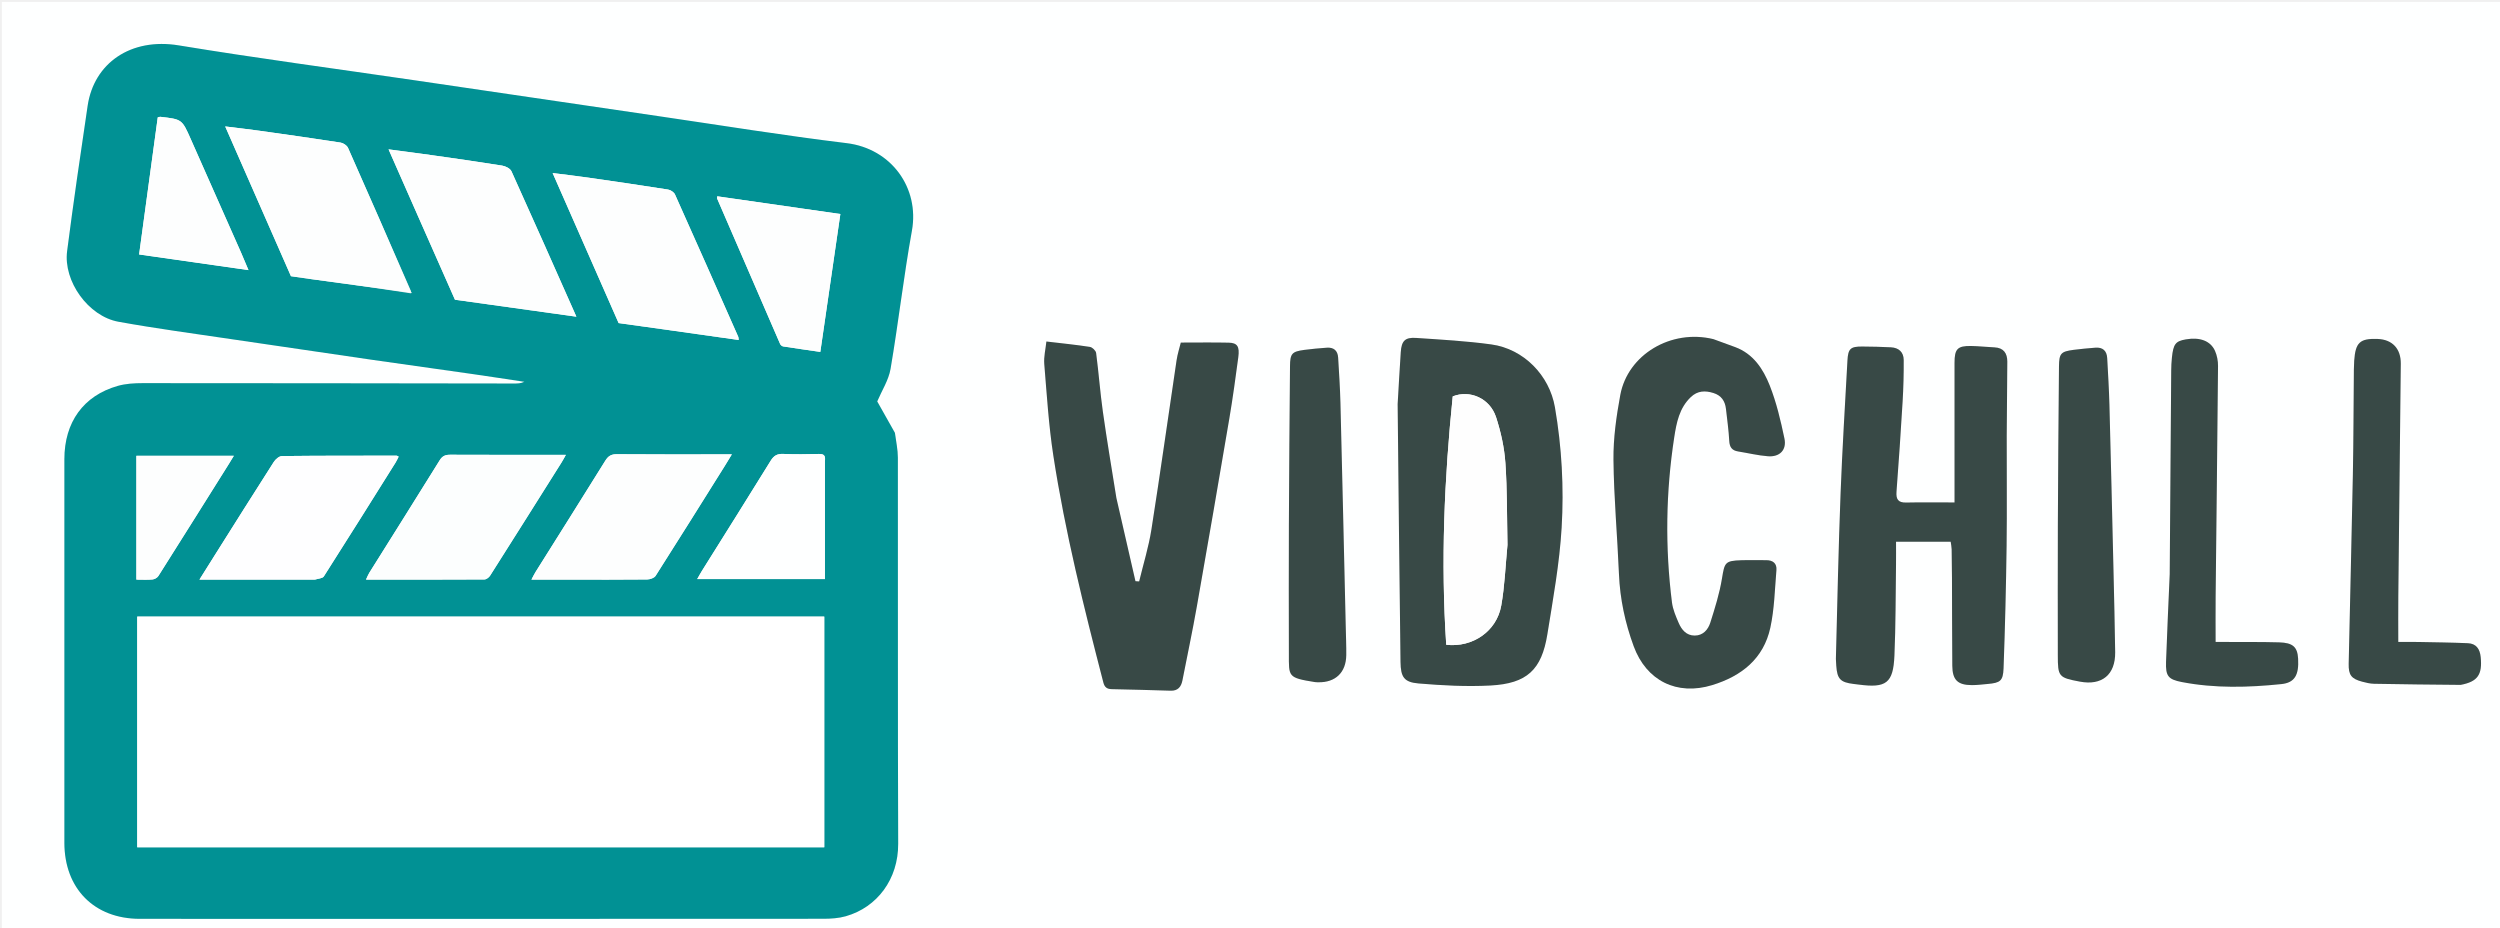
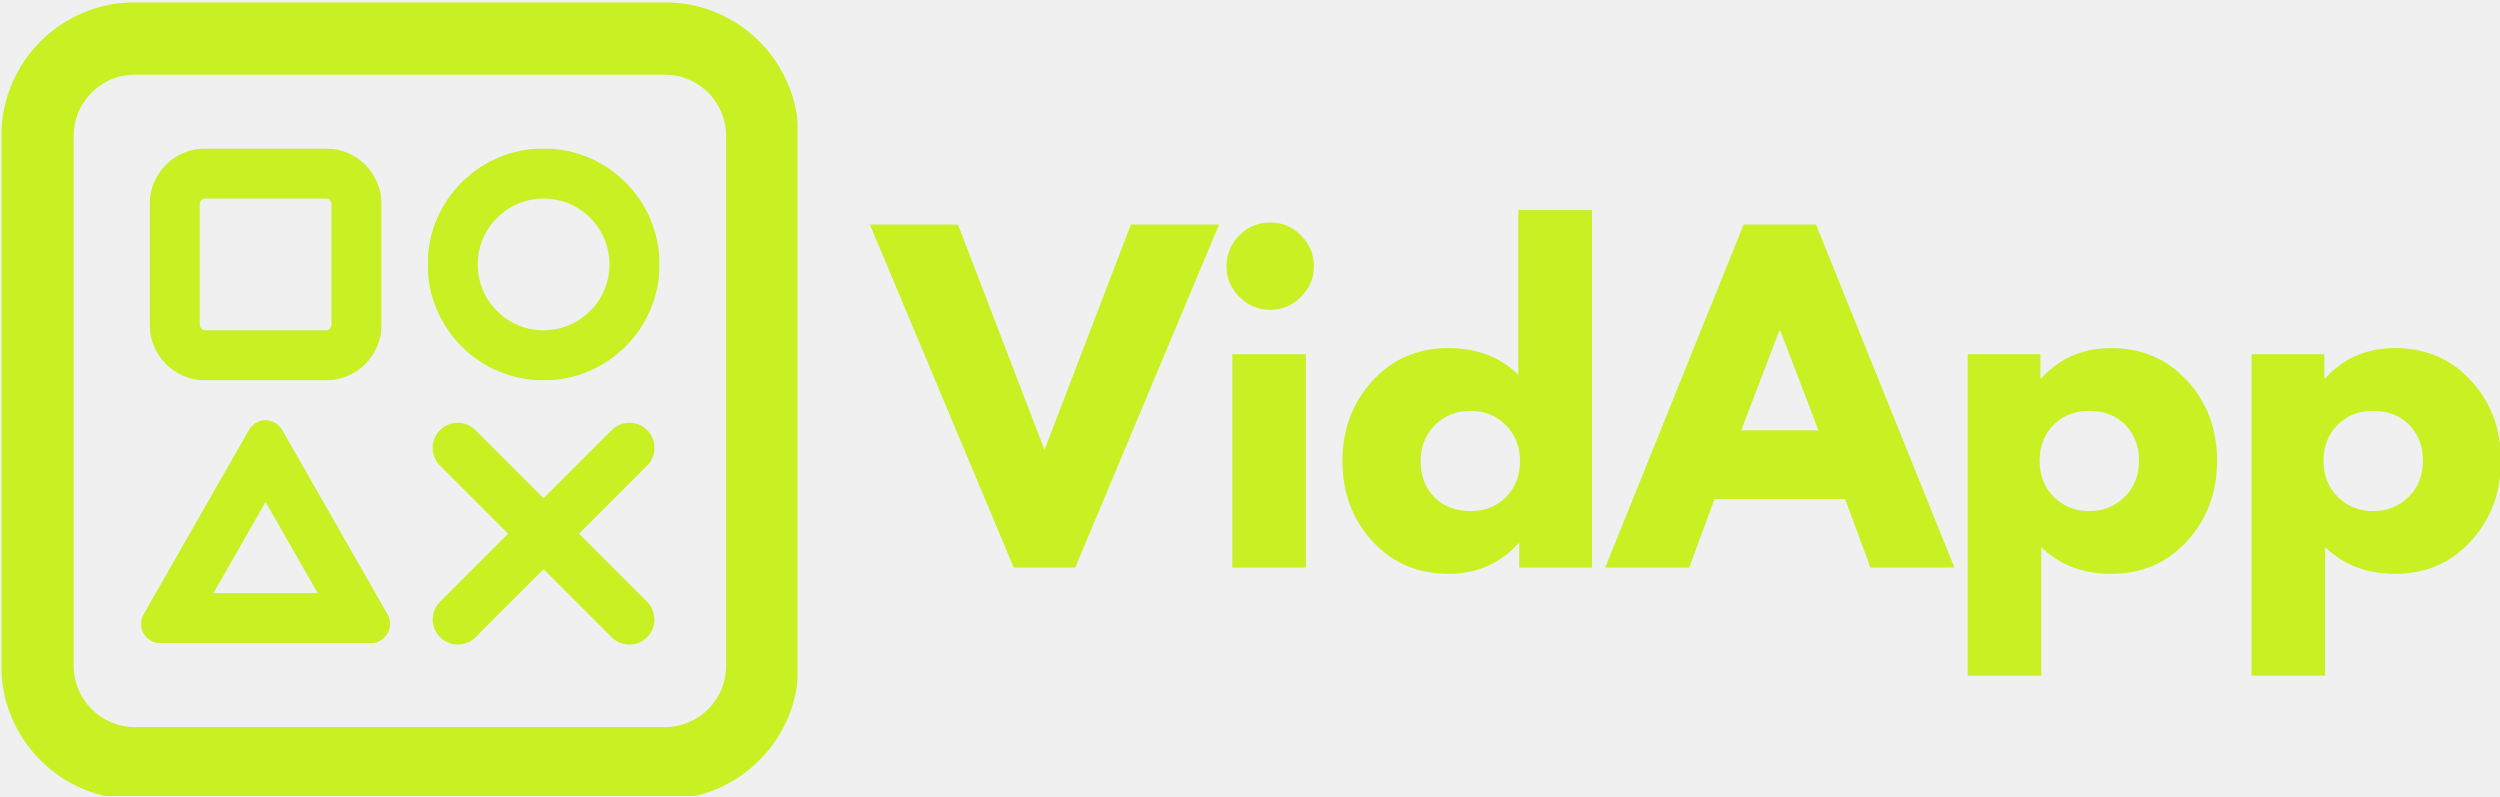
- <svg xmlns="http://www.w3.org/2000/svg" version="1.1" id="Layer_1" x="0px" y="0px" width="100%" viewBox="0 0 1437 533" enable-background="new 0 0 1437 533" xml:space="preserve">
-   <path fill="#FEFFFF" opacity="1" stroke="none" d=" M1096,534   C730.713,534 365.926,534 1.069,534   C1.069,356.402 1.069,178.804 1.069,1.103   C480,1.103 959,1.103 1437.978,1.103   C1437.978,178.741 1437.978,356.371 1437.978,534   C1324.137,534 1210.319,534 1096,534  M514.28,248.43   C510.79,242.289 507.3,236.149 504.228,230.743   C506.868,224.495 510.788,218.499 511.892,212.023   C516.395,185.616 519.425,158.953 524.171,132.595   C528.591,108.046 512.359,85.404 486.641,82.282   C450.465,77.891 414.467,72.031 378.4,66.746   C331.63,59.893 284.869,52.972 238.101,46.11   C192.978,39.489 147.753,33.498 102.761,26.087   C75.164,21.541 54.019,36.261 50.378,60.789   C46.249,88.612 42.173,116.449 38.578,144.344   C36.345,161.674 50.773,181.785 68.069,184.932   C89.67,188.861 111.465,191.736 133.19,194.971   C159.822,198.936 186.463,202.841 213.11,206.701   C232.647,209.53 252.204,212.219 271.745,215.021   C281.635,216.44 291.509,217.973 301.391,219.454   C299.374,220.45 297.421,220.453 295.467,220.45   C224.303,220.356 153.139,220.232 81.975,220.234   C77.195,220.235 72.223,220.52 67.668,221.821   C47.956,227.449 37.014,242.679 37.007,263.931   C36.985,337.428 36.984,410.925 37.006,484.423   C37.014,510.742 54.167,528.134 80.351,528.143   C211.346,528.19 342.341,528.178 473.337,528.105   C477.624,528.103 482.081,527.818 486.17,526.652   C504.231,521.505 516.352,505.309 516.275,485.031   C515.995,411.034 516.193,337.036 516.094,263.039   C516.087,258.425 515.074,253.813 514.28,248.43  M1055.351,379.225   C1055.396,380.389 1055.409,381.555 1055.489,382.717   C1056.011,390.278 1057.875,392.225 1065.433,393.137   C1066.424,393.256 1067.417,393.37 1068.406,393.501   C1084.185,395.583 1088.227,392.682 1088.913,376.89   C1089.672,359.431 1089.581,341.934 1089.832,324.453   C1089.893,320.172 1089.841,315.888 1089.841,311.393   C1100.613,311.393 1110.72,311.393 1121.254,311.393   C1121.448,312.843 1121.777,314.28 1121.807,315.723   C1121.924,321.218 1121.971,326.715 1121.994,332.212   C1122.062,349.039 1122.048,365.866 1122.185,382.692   C1122.252,390.852 1125.294,393.8 1133.474,393.804   C1136.46,393.805 1139.448,393.419 1142.431,393.154   C1149.703,392.507 1151.374,391.474 1151.645,384.113   C1152.509,360.662 1153.086,337.195 1153.394,313.73   C1153.672,292.591 1153.401,271.446 1153.464,250.304   C1153.506,236.149 1153.778,221.993 1153.798,207.838   C1153.805,203.085 1151.692,199.897 1146.411,199.662   C1141.925,199.463 1137.448,198.95 1132.961,198.874   C1125.141,198.743 1123.455,200.607 1123.463,208.586   C1123.484,229.23 1123.468,249.874 1123.467,270.518   C1123.467,276.61 1123.467,282.702 1123.467,288.81   C1113.289,288.81 1104.483,288.67 1095.684,288.866   C1091.003,288.971 1089.778,286.958 1090.113,282.565   C1091.428,265.311 1092.599,248.045 1093.625,230.771   C1094.096,222.824 1094.309,214.848 1094.249,206.888   C1094.216,202.426 1091.414,199.857 1086.922,199.63   C1081.439,199.353 1075.944,199.219 1070.453,199.187   C1063.663,199.147 1062.286,200.388 1061.912,207.237   C1060.524,232.651 1058.941,258.059 1057.969,283.49   C1056.762,315.081 1056.088,346.692 1055.351,379.225  M803.316,232.683   C803.869,281.95 804.378,331.219 805.016,380.485   C805.129,389.169 807.018,392.146 815.419,392.855   C829.128,394.012 842.996,394.764 856.709,394.031   C877.69,392.911 886.129,385.042 889.43,364.559   C892.711,344.207 896.422,323.794 897.633,303.271   C898.993,280.218 897.723,257.009 893.775,234.109   C890.596,215.669 875.774,200.522 857.19,197.973   C842.877,196.01 828.392,195.211 813.96,194.242   C807.627,193.817 805.611,195.929 805.165,202.343   C804.484,212.133 803.995,221.936 803.316,232.683  M641.609,285.853   C639.023,269.435 636.241,253.046 633.921,236.591   C632.344,225.403 631.525,214.11 630.053,202.905   C629.877,201.558 627.869,199.617 626.484,199.402   C618.465,198.159 610.379,197.35 601.465,196.294   C601.003,200.781 599.904,205.061 600.247,209.222   C601.696,226.794 602.78,244.452 605.451,261.855   C612.214,305.928 623.042,349.15 634.205,392.28   C634.909,395 636.255,396.07 639.023,396.123   C650.328,396.338 661.63,396.689 672.933,397.013   C677.046,397.131 678.936,394.796 679.661,391.092   C682.441,376.9 685.452,362.748 687.966,348.509   C694.326,312.492 700.537,276.448 706.65,240.388   C708.623,228.751 710.21,217.045 711.771,205.344   C712.595,199.171 711.23,197.082 706.301,196.97   C697.337,196.767 688.365,196.913 678.727,196.913   C678.027,199.79 676.84,203.426 676.284,207.156   C671.444,239.561 666.929,272.016 661.832,304.38   C660.248,314.442 657.177,324.269 654.787,334.204   C654.079,334.162 653.372,334.12 652.664,334.078   C649.043,318.279 645.422,302.481 641.609,285.853  M984.451,194.86   C960.594,188.997 935.631,203.77 931.333,227.087   C929.079,239.316 927.297,251.864 927.422,264.247   C927.644,286.175 929.668,308.08 930.578,330.01   C931.172,344.307 934.132,358.059 939.02,371.396   C946.354,391.408 963.953,400.001 984.176,393.798   C1001.076,388.614 1013.706,378.6 1017.586,360.805   C1019.935,350.029 1020.153,338.772 1021.088,327.711   C1021.415,323.839 1019.069,321.968 1015.197,321.992   C1010.37,322.022 1005.537,321.864 1000.715,322.027   C991.533,322.338 991.273,323.392 989.8,332.466   C988.404,341.067 985.748,349.505 983.109,357.845   C981.833,361.878 978.965,365.322 974.118,365.327   C969.325,365.332 966.581,361.984 964.883,358.025   C963.261,354.246 961.552,350.299 961.046,346.28   C957.051,314.572 957.496,282.877 962.364,251.288   C963.657,242.902 965.276,234.516 971.903,228.219   C975.786,224.531 980.122,224.41 984.887,225.899   C989.44,227.321 991.586,230.547 992.09,235.076   C992.771,241.195 993.648,247.306 993.974,253.445   C994.166,257.056 995.559,258.936 999.049,259.496   C1004.783,260.415 1010.474,261.815 1016.241,262.259   C1022.955,262.775 1027.079,258.655 1025.695,252.057   C1023.526,241.722 1021.088,231.288 1017.209,221.512   C1013.471,212.091 1007.819,203.398 997.4,199.52   C993.356,198.015 989.312,196.51 984.451,194.86  M1247.147,330.503   C1246.431,347.134 1245.612,363.761 1245.043,380.398   C1244.765,388.533 1246.182,390.512 1254.121,392.044   C1273.089,395.704 1292.233,395.187 1311.314,393.219   C1319.01,392.426 1321.486,388.001 1320.956,378.594   C1320.58,371.925 1317.994,369.451 1310.053,369.226   C1299.729,368.933 1289.392,369.054 1279.061,369   C1277.489,368.992 1275.916,368.999 1273.532,368.999   C1273.532,359.717 1273.456,351.236 1273.545,342.756   C1274.007,298.617 1274.545,254.479 1274.923,210.339   C1274.948,207.451 1274.354,204.334 1273.19,201.703   C1270.629,195.912 1264.466,193.682 1256.473,195.066   C1250.499,196.1 1249.226,197.709 1248.412,205.581   C1248.155,208.062 1248.033,210.566 1248.014,213.06   C1247.713,251.874 1247.438,290.688 1247.147,330.503  M1414.818,393.6   C1424.193,391.805 1426.919,387.81 1425.901,377.643   C1425.443,373.068 1423.335,369.925 1418.568,369.715   C1409.1,369.299 1399.618,369.196 1390.14,369.01   C1386.557,368.94 1382.971,368.999 1378.532,368.999   C1378.532,359.798 1378.457,351.329 1378.545,342.862   C1379.008,298.259 1379.545,253.656 1379.972,209.052   C1380.056,200.346 1375.014,195.141 1366.689,194.833   C1356.495,194.457 1353.932,196.821 1353.196,207.321   C1353.08,208.981 1353.023,210.647 1353.007,212.311   C1352.82,232.453 1352.815,252.598 1352.431,272.735   C1351.739,309 1350.796,345.259 1350.023,381.522   C1349.884,388.039 1351.563,390.17 1357.767,391.832   C1360.004,392.431 1362.329,392.991 1364.625,393.035   C1381.064,393.349 1397.506,393.525 1414.818,393.6  M773.532,359.676   C772.526,316.938 771.56,274.199 770.483,231.463   C770.266,222.826 769.675,214.197 769.166,205.569   C768.927,201.521 766.624,199.544 762.576,199.859   C758.27,200.194 753.957,200.537 749.681,201.122   C742.632,202.086 741.563,203.214 741.497,210.415   C741.219,240.767 740.979,271.12 740.854,301.474   C740.752,326.281 740.798,351.089 740.847,375.897   C740.873,388.98 740.114,389.543 755.754,392.056   C756.407,392.161 757.081,392.149 757.746,392.163   C767.606,392.362 773.708,386.547 773.832,376.605   C773.899,371.286 773.642,365.963 773.532,359.676  M1214.84,327.518   C1214.07,295.927 1213.346,264.335 1212.501,232.746   C1212.262,223.776 1211.717,214.812 1211.221,205.85   C1210.986,201.609 1208.653,199.49 1204.348,199.852   C1200.21,200.2 1196.066,200.536 1191.952,201.086   C1184.597,202.069 1183.573,203.088 1183.501,210.639   C1183.21,241.157 1182.979,271.675 1182.854,302.194   C1182.752,326.998 1182.829,351.804 1182.835,376.609   C1182.838,388.972 1183.278,389.492 1195.476,391.792   C1208.186,394.19 1215.948,387.87 1215.803,374.9   C1215.629,359.436 1215.173,343.975 1214.84,327.518  z" />
-   <path fill="#019194" opacity="1" stroke="none" d=" M514.405,248.815   C515.074,253.813 516.087,258.425 516.094,263.039   C516.193,337.036 515.995,411.034 516.275,485.031   C516.352,505.309 504.231,521.505 486.17,526.652   C482.081,527.818 477.624,528.103 473.337,528.105   C342.341,528.178 211.346,528.19 80.351,528.143   C54.167,528.134 37.014,510.742 37.006,484.423   C36.984,410.925 36.985,337.428 37.007,263.931   C37.014,242.679 47.956,227.449 67.668,221.821   C72.223,220.52 77.195,220.235 81.975,220.234   C153.139,220.232 224.303,220.356 295.467,220.45   C297.421,220.453 299.374,220.45 301.391,219.454   C291.509,217.973 281.635,216.44 271.745,215.021   C252.204,212.219 232.647,209.53 213.11,206.701   C186.463,202.841 159.822,198.936 133.19,194.971   C111.465,191.736 89.67,188.861 68.069,184.932   C50.773,181.785 36.345,161.674 38.578,144.344   C42.173,116.449 46.249,88.612 50.378,60.789   C54.019,36.261 75.164,21.541 102.761,26.087   C147.753,33.498 192.978,39.489 238.101,46.11   C284.869,52.972 331.63,59.893 378.4,66.746   C414.467,72.031 450.465,77.891 486.641,82.282   C512.359,85.404 528.591,108.046 524.171,132.595   C519.425,158.953 516.395,185.616 511.892,212.023   C510.788,218.499 506.868,224.495 504.228,230.743   C507.3,236.149 510.79,242.289 514.405,248.815  M235.945,168.573   C236.186,168.512 236.428,168.451 236.669,168.39   C236.477,168.23 236.285,168.07 236.161,167.161   C224.161,139.76 212.198,112.342 200.051,85.005   C199.424,83.594 197.328,82.198 195.736,81.951   C180.119,79.528 164.468,77.319 148.817,75.117   C142.63,74.247 136.419,73.548 129.443,72.675   C142.199,101.728 154.597,129.965 167.237,158.756   C170.447,159.221 174.726,159.874 179.015,160.458   C197.951,163.038 216.89,165.598 235.945,168.573  M256.5,487.024   C328.911,487.024 401.323,487.024 473.785,487.024   C473.785,441.951 473.785,398.088 473.785,354.424   C341.724,354.424 210.038,354.424 78.885,354.424   C78.885,398.947 78.885,443.046 78.885,487.026   C138.226,487.026 196.863,487.026 256.5,487.024  M240.248,124.217   C247.227,139.994 254.206,155.771 261.509,172.278   C283.835,175.399 307.251,178.672 331.297,182.033   C318.68,153.636 306.458,125.974 293.979,98.428   C293.256,96.83 290.564,95.503 288.604,95.186   C275.302,93.035 261.955,91.156 248.612,89.255   C240.458,88.093 232.287,87.049 223.338,85.847   C229.108,98.919 234.536,111.217 240.248,124.217  M380.262,189.143   C394.977,191.225 409.692,193.307 424.599,195.417   C424.472,194.343 424.51,193.987 424.385,193.704   C412.293,166.378 400.222,139.043 387.988,111.781   C387.404,110.479 385.481,109.195 384.013,108.963   C368.75,106.548 353.458,104.313 338.163,102.11   C331.578,101.161 324.965,100.402 317.656,99.465   C330.494,128.653 342.913,156.887 355.589,185.706   C362.942,186.736 371.163,187.887 380.262,189.143  M318.252,261.444   C298.434,261.444 278.616,261.49 258.798,261.392   C256.036,261.378 254.292,262.061 252.738,264.566   C239.322,286.201 225.741,307.735 212.233,329.313   C211.584,330.349 211.158,331.525 210.377,333.163   C233.537,333.163 255.998,333.195 278.458,333.067   C279.566,333.061 281.057,331.912 281.714,330.879   C295.451,309.243 309.097,287.55 322.748,265.859   C323.587,264.525 324.312,263.119 325.262,261.444   C322.811,261.444 320.985,261.444 318.252,261.444  M327.5,333.163   C342.331,333.163 357.163,333.23 371.992,333.071   C373.654,333.053 376.048,332.235 376.844,330.987   C390.268,309.923 403.493,288.733 416.756,267.567   C417.962,265.641 419.123,263.687 420.66,261.161   C418.662,261.161 417.387,261.161 416.111,261.161   C395.615,261.161 375.117,261.247 354.622,261.073   C351.348,261.045 349.611,262.101 347.92,264.826   C334.662,286.186 321.229,307.438 307.867,328.734   C307.111,329.939 306.504,331.237 305.466,333.163   C312.957,333.163 319.729,333.163 327.5,333.163  M181.214,333.161   C182.897,332.568 185.386,332.49 186.143,331.306   C200.021,309.567 213.696,287.698 227.396,265.845   C228.063,264.781 228.561,263.612 229.147,262.474   C228.536,262.175 228.262,261.924 227.988,261.925   C206.009,261.937 184.03,261.897 162.053,262.15   C160.451,262.168 158.354,263.994 157.363,265.541   C145.966,283.331 134.736,301.228 123.467,319.1   C120.663,323.547 117.878,328.006 114.644,333.161   C137.101,333.161 158.688,333.161 181.214,333.161  M460.744,119.819   C444.597,117.493 428.45,115.166 412.269,112.835   C412.193,113.732 412.115,113.925 412.173,114.06   C424.229,141.942 436.288,169.823 448.399,197.682   C448.671,198.308 449.476,199.016 450.121,199.118   C457.124,200.22 464.145,201.208 471.518,202.279   C475.395,175.594 479.184,149.525 483.035,123.022   C475.687,121.964 468.654,120.95 460.744,119.819  M474.16,264.64   C474.572,261.905 473.585,260.85 470.654,260.937   C463.83,261.14 456.988,261.187 450.169,260.923   C446.786,260.792 444.834,261.854 443.023,264.788   C429.999,285.889 416.771,306.866 403.621,327.89   C402.684,329.388 401.85,330.949 400.767,332.83   C425.482,332.83 449.659,332.83 474.16,332.83   C474.16,310.205 474.16,287.909 474.16,264.64  M138.474,145.035   C128.85,123.306 119.23,101.574 109.6,79.847   C104.599,68.563 104.59,68.565 92.145,67.144   C91.84,67.109 91.513,67.273 90.674,67.462   C87.145,93.425 83.592,119.564 79.961,146.271   C100.835,149.255 121.428,152.198 142.826,155.256   C141.245,151.488 140.036,148.605 138.474,145.035  M93.503,261.999   C88.414,261.999 83.325,261.999 78.392,261.999   C78.392,286.045 78.392,309.438 78.392,333.162   C81.755,333.162 84.751,333.354 87.702,333.068   C88.891,332.952 90.412,332.064 91.047,331.062   C104.574,309.699 117.996,288.269 131.435,266.85   C132.341,265.406 133.214,263.942 134.401,261.999   C120.465,261.999 107.484,261.999 93.503,261.999  z" />
-   <path fill="#384946" opacity="1" stroke="none" d=" M1055.268,378.759   C1056.088,346.692 1056.762,315.081 1057.969,283.49   C1058.941,258.059 1060.524,232.651 1061.912,207.237   C1062.286,200.388 1063.663,199.147 1070.453,199.187   C1075.944,199.219 1081.439,199.353 1086.922,199.63   C1091.414,199.857 1094.216,202.426 1094.249,206.888   C1094.309,214.848 1094.096,222.824 1093.625,230.771   C1092.599,248.045 1091.428,265.311 1090.113,282.565   C1089.778,286.958 1091.003,288.971 1095.684,288.866   C1104.483,288.67 1113.289,288.81 1123.467,288.81   C1123.467,282.702 1123.467,276.61 1123.467,270.518   C1123.468,249.874 1123.484,229.23 1123.463,208.586   C1123.455,200.607 1125.141,198.743 1132.961,198.874   C1137.448,198.95 1141.925,199.463 1146.411,199.662   C1151.692,199.897 1153.805,203.085 1153.798,207.838   C1153.778,221.993 1153.506,236.149 1153.464,250.304   C1153.401,271.446 1153.672,292.591 1153.394,313.73   C1153.086,337.195 1152.509,360.662 1151.645,384.113   C1151.374,391.474 1149.703,392.507 1142.431,393.154   C1139.448,393.419 1136.46,393.805 1133.474,393.804   C1125.294,393.8 1122.252,390.852 1122.185,382.692   C1122.048,365.866 1122.062,349.039 1121.994,332.212   C1121.971,326.715 1121.924,321.218 1121.807,315.723   C1121.777,314.28 1121.448,312.843 1121.254,311.393   C1110.72,311.393 1100.613,311.393 1089.841,311.393   C1089.841,315.888 1089.893,320.172 1089.832,324.453   C1089.581,341.934 1089.672,359.431 1088.913,376.89   C1088.227,392.682 1084.185,395.583 1068.406,393.501   C1067.417,393.37 1066.424,393.256 1065.433,393.137   C1057.875,392.225 1056.011,390.278 1055.489,382.717   C1055.409,381.555 1055.396,380.389 1055.268,378.759  z" />
-   <path fill="#384946" opacity="1" stroke="none" d=" M803.37,232.208   C803.995,221.936 804.484,212.133 805.165,202.343   C805.611,195.929 807.627,193.817 813.96,194.242   C828.392,195.211 842.877,196.01 857.19,197.973   C875.774,200.522 890.596,215.669 893.775,234.109   C897.723,257.009 898.993,280.218 897.633,303.271   C896.422,323.794 892.711,344.207 889.43,364.559   C886.129,385.042 877.69,392.911 856.709,394.031   C842.996,394.764 829.128,394.012 815.419,392.855   C807.018,392.146 805.129,389.169 805.016,380.485   C804.378,331.219 803.869,281.95 803.37,232.208  M866.498,312.947   C866.166,297.312 866.378,281.639 865.292,266.057   C864.677,257.221 862.702,248.285 859.958,239.843   C856.426,228.976 844.93,223.907 835.028,227.849   C830.177,275.316 828.124,322.941 831.29,370.617   C846.539,372.322 860.312,362.793 862.912,348.104   C864.906,336.84 865.344,325.301 866.498,312.947  z" />
-   <path fill="#384946" opacity="1" stroke="none" d=" M641.705,286.267   C645.422,302.481 649.043,318.279 652.664,334.078   C653.372,334.12 654.079,334.162 654.787,334.204   C657.177,324.269 660.248,314.442 661.832,304.38   C666.929,272.016 671.444,239.561 676.284,207.156   C676.84,203.426 678.027,199.79 678.727,196.913   C688.365,196.913 697.337,196.767 706.301,196.97   C711.23,197.082 712.595,199.171 711.771,205.344   C710.21,217.045 708.623,228.751 706.65,240.388   C700.537,276.448 694.326,312.492 687.966,348.509   C685.452,362.748 682.441,376.9 679.661,391.092   C678.936,394.796 677.046,397.131 672.933,397.013   C661.63,396.689 650.328,396.338 639.023,396.123   C636.255,396.07 634.909,395 634.205,392.28   C623.042,349.15 612.214,305.928 605.451,261.855   C602.78,244.452 601.696,226.794 600.247,209.222   C599.904,205.061 601.003,200.781 601.465,196.294   C610.379,197.35 618.465,198.159 626.484,199.402   C627.869,199.617 629.877,201.558 630.053,202.905   C631.525,214.11 632.344,225.403 633.921,236.591   C636.241,253.046 639.023,269.435 641.705,286.267  z" />
-   <path fill="#384946" opacity="1" stroke="none" d=" M984.859,194.933   C989.312,196.51 993.356,198.015 997.4,199.52   C1007.819,203.398 1013.471,212.091 1017.209,221.512   C1021.088,231.288 1023.526,241.722 1025.695,252.057   C1027.079,258.655 1022.955,262.775 1016.241,262.259   C1010.474,261.815 1004.783,260.415 999.049,259.496   C995.559,258.936 994.166,257.056 993.974,253.445   C993.648,247.306 992.771,241.195 992.09,235.076   C991.586,230.547 989.44,227.321 984.887,225.899   C980.122,224.41 975.786,224.531 971.903,228.219   C965.276,234.516 963.657,242.902 962.364,251.288   C957.496,282.877 957.051,314.572 961.046,346.28   C961.552,350.299 963.261,354.246 964.883,358.025   C966.581,361.984 969.325,365.332 974.118,365.327   C978.965,365.322 981.833,361.878 983.109,357.845   C985.748,349.505 988.404,341.067 989.8,332.466   C991.273,323.392 991.533,322.338 1000.715,322.027   C1005.537,321.864 1010.37,322.022 1015.197,321.992   C1019.069,321.968 1021.415,323.839 1021.088,327.711   C1020.153,338.772 1019.935,350.029 1017.586,360.805   C1013.706,378.6 1001.076,388.614 984.176,393.798   C963.953,400.001 946.354,391.408 939.02,371.396   C934.132,358.059 931.172,344.307 930.578,330.01   C929.668,308.08 927.644,286.175 927.422,264.247   C927.297,251.864 929.079,239.316 931.333,227.087   C935.631,203.77 960.594,188.997 984.859,194.933  z" />
-   <path fill="#384946" opacity="1" stroke="none" d=" M1247.152,330.002   C1247.438,290.688 1247.713,251.874 1248.014,213.06   C1248.033,210.566 1248.155,208.062 1248.412,205.581   C1249.226,197.709 1250.499,196.1 1256.473,195.066   C1264.466,193.682 1270.629,195.912 1273.19,201.703   C1274.354,204.334 1274.948,207.451 1274.923,210.339   C1274.545,254.479 1274.007,298.617 1273.545,342.756   C1273.456,351.236 1273.532,359.717 1273.532,368.999   C1275.916,368.999 1277.489,368.992 1279.061,369   C1289.392,369.054 1299.729,368.933 1310.053,369.226   C1317.994,369.451 1320.58,371.925 1320.956,378.594   C1321.486,388.001 1319.01,392.426 1311.314,393.219   C1292.233,395.187 1273.089,395.704 1254.121,392.044   C1246.182,390.512 1244.765,388.533 1245.043,380.398   C1245.612,363.761 1246.431,347.134 1247.152,330.002  z" />
-   <path fill="#384946" opacity="1" stroke="none" d=" M1414.383,393.672   C1397.506,393.525 1381.064,393.349 1364.625,393.035   C1362.329,392.991 1360.004,392.431 1357.767,391.832   C1351.563,390.17 1349.884,388.039 1350.023,381.522   C1350.796,345.259 1351.739,309 1352.431,272.735   C1352.815,252.598 1352.82,232.453 1353.007,212.311   C1353.023,210.647 1353.08,208.981 1353.196,207.321   C1353.932,196.821 1356.495,194.457 1366.689,194.833   C1375.014,195.141 1380.056,200.346 1379.972,209.052   C1379.545,253.656 1379.008,298.259 1378.545,342.862   C1378.457,351.329 1378.532,359.798 1378.532,368.999   C1382.971,368.999 1386.557,368.94 1390.14,369.01   C1399.618,369.196 1409.1,369.299 1418.568,369.715   C1423.335,369.925 1425.443,373.068 1425.901,377.643   C1426.919,387.81 1424.193,391.805 1414.383,393.672  z" />
-   <path fill="#384946" opacity="1" stroke="none" d=" M773.532,360.158   C773.642,365.963 773.899,371.286 773.832,376.605   C773.708,386.547 767.606,392.362 757.746,392.163   C757.081,392.149 756.407,392.161 755.754,392.056   C740.114,389.543 740.873,388.98 740.847,375.897   C740.798,351.089 740.752,326.281 740.854,301.474   C740.979,271.12 741.219,240.767 741.497,210.415   C741.563,203.214 742.632,202.086 749.681,201.122   C753.957,200.537 758.27,200.194 762.576,199.859   C766.624,199.544 768.927,201.521 769.166,205.569   C769.675,214.197 770.266,222.826 770.483,231.463   C771.56,274.199 772.526,316.938 773.532,360.158  z" />
-   <path fill="#384946" opacity="1" stroke="none" d=" M1214.84,328.016   C1215.173,343.975 1215.629,359.436 1215.803,374.9   C1215.948,387.87 1208.186,394.19 1195.476,391.792   C1183.278,389.492 1182.838,388.972 1182.835,376.609   C1182.829,351.804 1182.752,326.998 1182.854,302.194   C1182.979,271.675 1183.21,241.157 1183.501,210.639   C1183.573,203.088 1184.597,202.069 1191.952,201.086   C1196.066,200.536 1200.21,200.2 1204.348,199.852   C1208.653,199.49 1210.986,201.609 1211.221,205.85   C1211.717,214.812 1212.262,223.776 1212.501,232.746   C1213.346,264.335 1214.07,295.927 1214.84,328.016  z" />
-   <path fill="#FFFFFF" opacity="1" stroke="none" d=" M256,487.025   C196.863,487.026 138.226,487.026 78.885,487.026   C78.885,443.046 78.885,398.947 78.885,354.424   C210.038,354.424 341.724,354.424 473.785,354.424   C473.785,398.088 473.785,441.951 473.785,487.024   C401.323,487.024 328.911,487.024 256,487.025  z" />
-   <path fill="#FDFEFE" opacity="1" stroke="none" d=" M240.106,123.866   C234.536,111.217 229.108,98.919 223.338,85.847   C232.287,87.049 240.458,88.093 248.612,89.255   C261.955,91.156 275.302,93.035 288.604,95.186   C290.564,95.503 293.256,96.83 293.979,98.428   C306.458,125.974 318.68,153.636 331.297,182.033   C307.251,178.672 283.835,175.399 261.509,172.278   C254.206,155.771 247.227,139.994 240.106,123.866  z" />
-   <path fill="#FDFEFE" opacity="1" stroke="none" d=" M235.828,168.165   C216.89,165.598 197.951,163.038 179.015,160.458   C174.726,159.874 170.447,159.221 167.237,158.756   C154.597,129.965 142.199,101.728 129.443,72.675   C136.419,73.548 142.63,74.247 148.817,75.117   C164.468,77.319 180.119,79.528 195.736,81.951   C197.328,82.198 199.424,83.594 200.051,85.005   C212.198,112.342 224.161,139.76 236.061,167.6   C235.961,168.038 235.828,168.165 235.828,168.165  z" />
-   <path fill="#FDFEFE" opacity="1" stroke="none" d=" M379.823,189.091   C371.163,187.887 362.942,186.736 355.589,185.706   C342.913,156.887 330.494,128.653 317.656,99.465   C324.965,100.402 331.578,101.161 338.163,102.11   C353.458,104.313 368.75,106.548 384.013,108.963   C385.481,109.195 387.404,110.479 387.988,111.781   C400.222,139.043 412.293,166.378 424.385,193.704   C424.51,193.987 424.472,194.343 424.599,195.417   C409.692,193.307 394.977,191.225 379.823,189.091  z" />
-   <path fill="#FCFEFE" opacity="1" stroke="none" d=" M318.706,261.444   C320.985,261.444 322.811,261.444 325.262,261.444   C324.312,263.119 323.587,264.525 322.748,265.859   C309.097,287.55 295.451,309.243 281.714,330.879   C281.057,331.912 279.566,333.061 278.458,333.067   C255.998,333.195 233.537,333.163 210.377,333.163   C211.158,331.525 211.584,330.349 212.233,329.313   C225.741,307.735 239.322,286.201 252.738,264.566   C254.292,262.061 256.036,261.378 258.798,261.392   C278.616,261.49 298.434,261.444 318.706,261.444  z" />
-   <path fill="#FDFEFE" opacity="1" stroke="none" d=" M327,333.163   C319.729,333.163 312.957,333.163 305.466,333.163   C306.504,331.237 307.111,329.939 307.867,328.734   C321.229,307.438 334.662,286.186 347.92,264.826   C349.611,262.101 351.348,261.045 354.622,261.073   C375.117,261.247 395.615,261.161 416.111,261.161   C417.387,261.161 418.662,261.161 420.66,261.161   C419.123,263.687 417.962,265.641 416.756,267.567   C403.493,288.733 390.268,309.923 376.844,330.987   C376.048,332.235 373.654,333.053 371.992,333.071   C357.163,333.23 342.331,333.163 327,333.163  z" />
-   <path fill="#FEFEFF" opacity="1" stroke="none" d=" M180.744,333.161   C158.688,333.161 137.101,333.161 114.644,333.161   C117.878,328.006 120.663,323.547 123.467,319.1   C134.736,301.228 145.966,283.331 157.363,265.541   C158.354,263.994 160.451,262.168 162.053,262.15   C184.03,261.897 206.009,261.937 227.988,261.925   C228.262,261.924 228.536,262.175 229.147,262.474   C228.561,263.612 228.063,264.781 227.396,265.845   C213.696,287.698 200.021,309.567 186.143,331.306   C185.386,332.49 182.897,332.568 180.744,333.161  z" />
-   <path fill="#FDFEFE" opacity="1" stroke="none" d=" M461.183,119.878   C468.654,120.95 475.687,121.964 483.035,123.022   C479.184,149.525 475.395,175.594 471.518,202.279   C464.145,201.208 457.124,200.22 450.121,199.118   C449.476,199.016 448.671,198.308 448.399,197.682   C436.288,169.823 424.229,141.942 412.173,114.06   C412.115,113.925 412.193,113.732 412.269,112.835   C428.45,115.166 444.597,117.493 461.183,119.878  z" />
-   <path fill="#FEFFFF" opacity="1" stroke="none" d=" M474.16,265.126   C474.16,287.909 474.16,310.205 474.16,332.83   C449.659,332.83 425.482,332.83 400.767,332.83   C401.85,330.949 402.684,329.388 403.621,327.89   C416.771,306.866 429.999,285.889 443.023,264.788   C444.834,261.854 446.786,260.792 450.169,260.923   C456.988,261.187 463.83,261.14 470.654,260.937   C473.585,260.85 474.572,261.905 474.16,265.126  z" />
-   <path fill="#FDFEFE" opacity="1" stroke="none" d=" M138.65,145.379   C140.036,148.605 141.245,151.488 142.826,155.256   C121.428,152.198 100.835,149.255 79.961,146.271   C83.592,119.564 87.145,93.425 90.674,67.462   C91.513,67.273 91.84,67.109 92.145,67.144   C104.59,68.565 104.599,68.563 109.6,79.847   C119.23,101.574 128.85,123.306 138.65,145.379  z" />
-   <path fill="#FDFEFE" opacity="1" stroke="none" d=" M94.003,261.999   C107.484,261.999 120.465,261.999 134.401,261.999   C133.214,263.942 132.341,265.406 131.435,266.85   C117.996,288.269 104.574,309.699 91.047,331.062   C90.412,332.064 88.891,332.952 87.702,333.068   C84.751,333.354 81.755,333.162 78.392,333.162   C78.392,309.438 78.392,286.045 78.392,261.999   C83.325,261.999 88.414,261.999 94.003,261.999  z" />
-   <path fill="#FDFEFE" opacity="1" stroke="none" d=" M236.027,167.974   C236.285,168.07 236.477,168.23 236.669,168.39   C236.428,168.451 236.186,168.512 235.887,168.369   C235.828,168.165 235.961,168.038 236.027,167.974  z" />
-   <path fill="#FEFEFE" opacity="1" stroke="none" d=" M866.486,313.416   C865.344,325.301 864.906,336.84 862.912,348.104   C860.312,362.793 846.539,372.322 831.29,370.617   C828.124,322.941 830.177,275.316 835.028,227.849   C844.93,223.907 856.426,228.976 859.958,239.843   C862.702,248.285 864.677,257.221 865.292,266.057   C866.378,281.639 866.166,297.312 866.486,313.416  z" />
+ <svg xmlns="http://www.w3.org/2000/svg" width="449" height="143" viewBox="0 0 449 143" fill="none">
+   <g clip-path="url(#clip0_1_597)">
+     <path d="M182.068 101.932L156.234 40.327H172.047L187.588 80.807L203.109 40.327H218.943L193.109 101.932H182.068Z" fill="#C8F023" />
+     <path d="M222.598 42.265C224.14 40.723 225.978 39.952 228.119 39.952C230.254 39.952 232.098 40.723 233.64 42.265C235.192 43.807 235.973 45.656 235.973 47.807C235.973 49.947 235.192 51.786 233.64 53.327C232.098 54.869 230.254 55.64 228.119 55.64C225.978 55.64 224.14 54.869 222.598 53.327C221.056 51.786 220.286 49.947 220.286 47.807C220.286 45.656 221.056 43.807 222.598 42.265ZM221.327 63.619V101.932H234.536V63.619H221.327Z" fill="#C8F023" />
+     <path d="M246.478 97.202C242.894 93.286 241.103 88.494 241.103 82.827C241.103 77.15 242.894 72.343 246.478 68.411C250.071 64.484 254.629 62.515 260.144 62.515C265.228 62.515 269.405 64.109 272.686 67.286V37.723H285.915V101.932H272.853V97.598H272.686C269.405 101.239 265.228 103.057 260.144 103.057C254.629 103.057 250.071 101.109 246.478 97.202ZM257.728 76.327C256.004 78.025 255.144 80.192 255.144 82.827C255.144 85.452 255.962 87.609 257.603 89.286C259.254 90.952 261.42 91.786 264.103 91.786C266.696 91.786 268.832 90.942 270.498 89.244C272.165 87.551 272.998 85.406 272.998 82.807C272.998 80.182 272.134 78.025 270.415 76.327C268.707 74.635 266.603 73.786 264.103 73.786C261.571 73.786 259.446 74.635 257.728 76.327Z" fill="#C8F023" />
+     <path d="M326.155 40.327L351.01 101.932H335.926L331.385 89.619H307.926L303.385 101.932H288.301L313.155 40.327H326.155ZM326.593 77.286L319.739 59.369H319.572L312.718 77.286H326.593Z" fill="#C8F023" />
+     <path d="M392.811 68.369C396.394 72.275 398.186 77.067 398.186 82.744C398.186 88.411 396.394 93.218 392.811 97.161C389.228 101.093 384.675 103.057 379.165 103.057C374.082 103.057 369.894 101.463 366.603 98.265V121.348H353.394V63.619H366.457V67.952H366.603C369.894 64.327 374.082 62.515 379.165 62.515C384.675 62.515 389.228 64.468 392.811 68.369ZM381.582 89.244C383.3 87.551 384.165 85.385 384.165 82.744C384.165 80.109 383.337 77.952 381.686 76.286C380.045 74.619 377.884 73.786 375.207 73.786C372.608 73.786 370.478 74.635 368.811 76.327C367.144 78.025 366.311 80.161 366.311 82.744C366.311 85.385 367.165 87.551 368.873 89.244C370.592 90.942 372.707 91.786 375.207 91.786C377.733 91.786 379.858 90.942 381.582 89.244Z" fill="#C8F023" />
+     <path d="M443.801 68.369C447.384 72.275 449.176 77.067 449.176 82.744C449.176 88.411 447.384 93.218 443.801 97.161C440.218 101.093 435.666 103.057 430.155 103.057C425.072 103.057 420.884 101.463 417.593 98.265V121.348H404.384V63.619H417.447V67.952H417.593C420.884 64.327 425.072 62.515 430.155 62.515C435.666 62.515 440.218 64.468 443.801 68.369ZM432.572 89.244C434.291 87.551 435.155 85.385 435.155 82.744C435.155 80.109 434.327 77.952 432.676 76.286C431.036 74.619 428.874 73.786 426.197 73.786C423.598 73.786 421.468 74.635 419.801 76.327C418.134 78.025 417.301 80.161 417.301 82.744C417.301 85.385 418.155 87.551 419.864 89.244C421.582 90.942 423.697 91.786 426.197 91.786C428.723 91.786 430.848 90.942 432.572 89.244Z" fill="#C8F023" />
+     <mask id="mask0_1_597" style="mask-type:luminance" maskUnits="userSpaceOnUse" x="0" y="0" width="144" height="144">
+       <path d="M0.234 0.411H143.234V143.411H0.234V0.411Z" fill="white" />
+     </mask>
+     <g mask="url(#mask0_1_597)">
+       <mask id="mask1_1_597" style="mask-type:luminance" maskUnits="userSpaceOnUse" x="0" y="0" width="144" height="144">
+         <path d="M24.234 0.411H119.406C125.771 0.411 131.875 2.938 136.375 7.438C140.88 11.938 143.406 18.042 143.406 24.406V119.583C143.406 125.948 140.88 132.052 136.375 136.552C131.875 141.052 125.771 143.583 119.406 143.583H24.234C17.87 143.583 11.766 141.052 7.266 136.552C2.76 132.052 0.234 125.948 0.234 119.583V24.406C0.234 18.042 2.76 11.938 7.266 7.438C11.766 2.938 17.87 0.411 24.234 0.411Z" fill="white" />
+       </mask>
+       <g mask="url(#mask1_1_597)">
+         <path d="M24.234 0.411H119.406C125.771 0.411 131.875 2.938 136.375 7.438C140.88 11.938 143.406 18.042 143.406 24.406V119.583C143.406 125.948 140.88 132.052 136.375 136.552C131.875 141.052 125.771 143.583 119.406 143.583H24.234C17.87 143.583 11.766 141.052 7.266 136.552C2.76 132.052 0.234 125.948 0.234 119.583V24.406C0.234 18.042 2.76 11.938 7.266 7.438C11.766 2.938 17.87 0.411 24.234 0.411Z" stroke="#C8F023" stroke-width="26" />
+       </g>
+     </g>
+     <mask id="mask2_1_597" style="mask-type:luminance" maskUnits="userSpaceOnUse" x="26" y="26" width="43" height="43">
+       <path d="M26.875 26.662H68.531V68.318H26.875V26.662Z" fill="white" />
+     </mask>
+     <g mask="url(#mask2_1_597)">
+       <mask id="mask3_1_597" style="mask-type:luminance" maskUnits="userSpaceOnUse" x="26" y="26" width="43" height="43">
+         <path d="M36.875 26.662H58.531C61.182 26.662 63.724 27.719 65.599 29.594C67.474 31.469 68.531 34.01 68.531 36.661V58.318C68.531 60.974 67.474 63.516 65.599 65.391C63.724 67.266 61.182 68.318 58.531 68.318H36.875C34.219 68.318 31.677 67.266 29.802 65.391C27.927 63.516 26.875 60.974 26.875 58.318V36.661C26.875 34.01 27.927 31.469 29.802 29.594C31.677 27.719 34.219 26.662 36.875 26.662Z" fill="white" />
+       </mask>
+       <g mask="url(#mask3_1_597)">
+         <path d="M36.875 26.662H58.531C61.182 26.662 63.724 27.719 65.599 29.594C67.474 31.469 68.531 34.01 68.531 36.661V58.318C68.531 60.974 67.474 63.516 65.599 65.391C63.724 67.266 61.182 68.318 58.531 68.318H36.875C34.219 68.318 31.677 67.266 29.802 65.391C27.927 63.516 26.875 60.974 26.875 58.318V36.661C26.875 34.01 27.927 31.469 29.802 29.594C31.677 27.719 34.219 26.662 36.875 26.662Z" stroke="#C8F023" stroke-width="18" />
+       </g>
+     </g>
+     <mask id="mask4_1_597" style="mask-type:luminance" maskUnits="userSpaceOnUse" x="76" y="26" width="43" height="43">
+       <path d="M76.802 26.662H118.458V68.318H76.802V26.662Z" fill="white" />
+     </mask>
+     <g mask="url(#mask4_1_597)">
+       <mask id="mask5_1_597" style="mask-type:luminance" maskUnits="userSpaceOnUse" x="76" y="26" width="43" height="43">
+         <path d="M97.63 26.662C86.125 26.662 76.802 35.99 76.802 47.49C76.802 58.995 86.125 68.318 97.63 68.318C109.13 68.318 118.458 58.995 118.458 47.49C118.458 35.99 109.13 26.662 97.63 26.662Z" fill="white" />
+       </mask>
+       <g mask="url(#mask5_1_597)">
+         <path d="M97.63 26.662C86.125 26.662 76.802 35.99 76.802 47.49C76.802 58.995 86.125 68.318 97.63 68.318C109.13 68.318 118.458 58.995 118.458 47.49C118.458 35.99 109.13 26.662 97.63 26.662Z" stroke="#C8F023" stroke-width="18" />
+       </g>
+     </g>
+     <mask id="mask6_1_597" style="mask-type:luminance" maskUnits="userSpaceOnUse" x="25" y="75" width="46" height="41">
+       <path d="M25.156 75.333H70.24V115.531H25.156V75.333Z" fill="white" />
+     </mask>
+     <g mask="url(#mask6_1_597)">
+       <mask id="mask7_1_597" style="mask-type:luminance" maskUnits="userSpaceOnUse" x="25" y="75" width="46" height="41">
+         <path d="M50.672 77.208L69.594 110.323C70.213 111.401 70.208 112.724 69.583 113.797C68.958 114.87 67.812 115.531 66.573 115.531H28.823C27.578 115.531 26.432 114.87 25.807 113.797C25.188 112.724 25.182 111.401 25.797 110.323L44.719 77.208C45.328 76.141 46.469 75.479 47.698 75.479C48.927 75.479 50.062 76.141 50.672 77.208Z" fill="white" />
+       </mask>
+       <g mask="url(#mask7_1_597)">
+         <path d="M50.672 77.208L69.594 110.323C70.213 111.401 70.208 112.724 69.583 113.797C68.958 114.87 67.812 115.531 66.573 115.531H28.823C27.578 115.531 26.432 114.87 25.807 113.797C25.188 112.724 25.182 111.401 25.797 110.323L44.719 77.208C45.328 76.141 46.469 75.479 47.698 75.479C48.927 75.479 50.062 76.141 50.672 77.208Z" stroke="#C8F023" stroke-width="18" />
+       </g>
+     </g>
+     <path d="M82.213 111.26L113.047 80.427" stroke="#C8F023" stroke-width="9" stroke-linecap="round" />
+     <path d="M113.036 111.26L82.203 80.427" stroke="#C8F023" stroke-width="9" stroke-linecap="round" />
+   </g>
+   <defs>
+     <clipPath id="clip0_1_597">
+       <rect width="449" height="143" fill="white" />
+     </clipPath>
+   </defs>
</svg>
